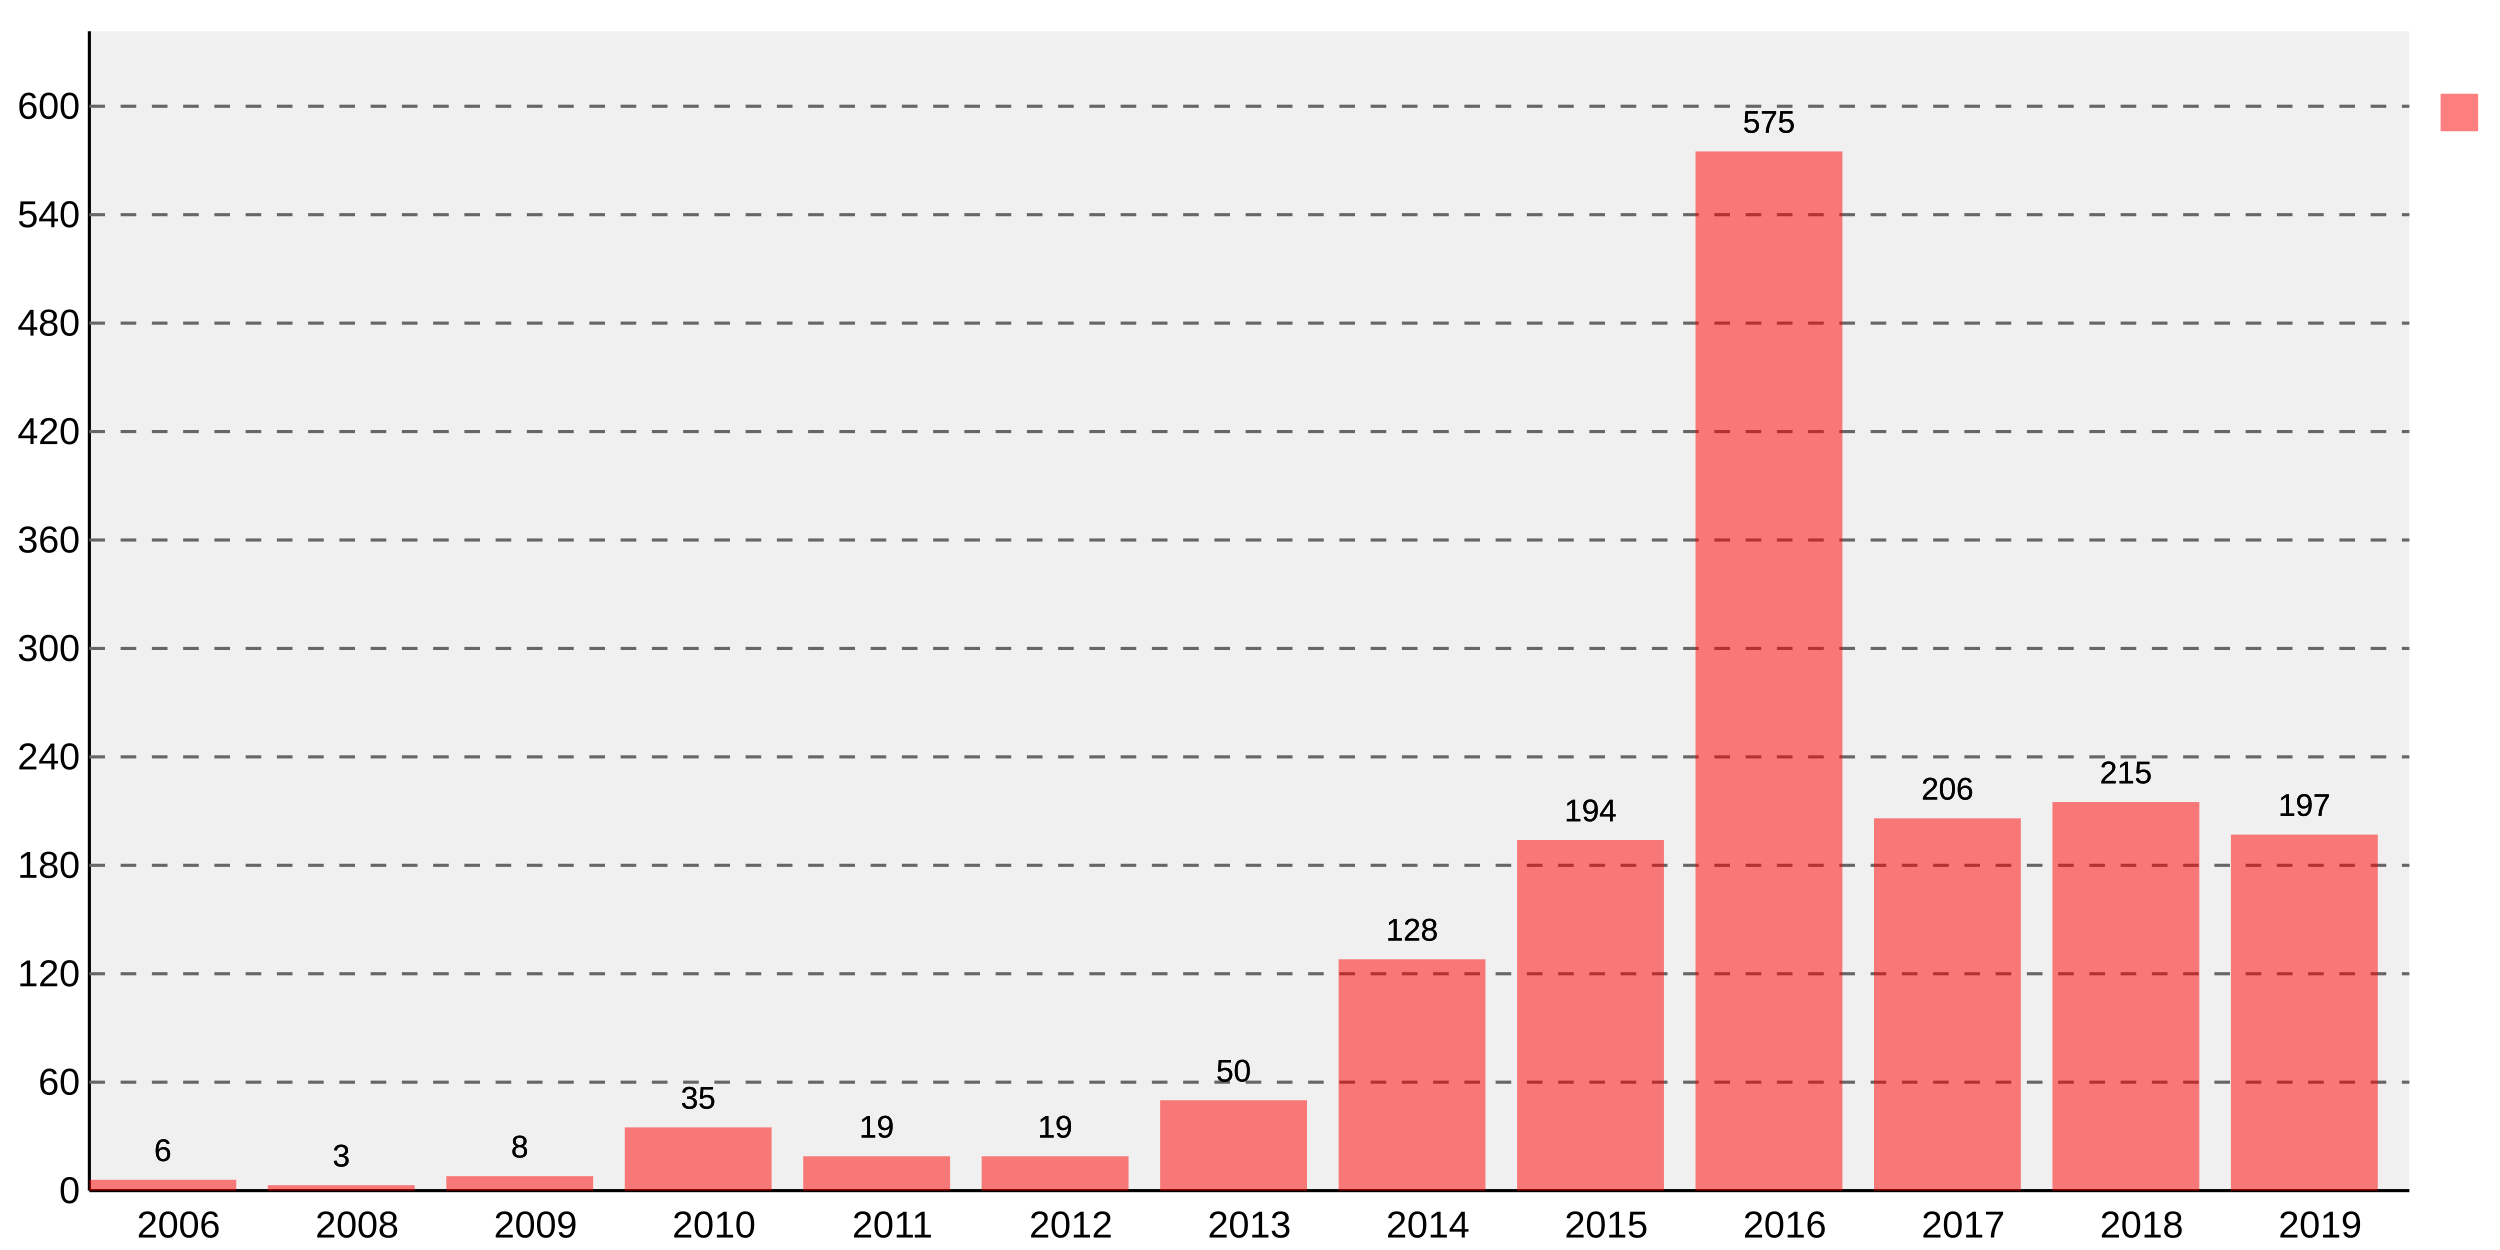
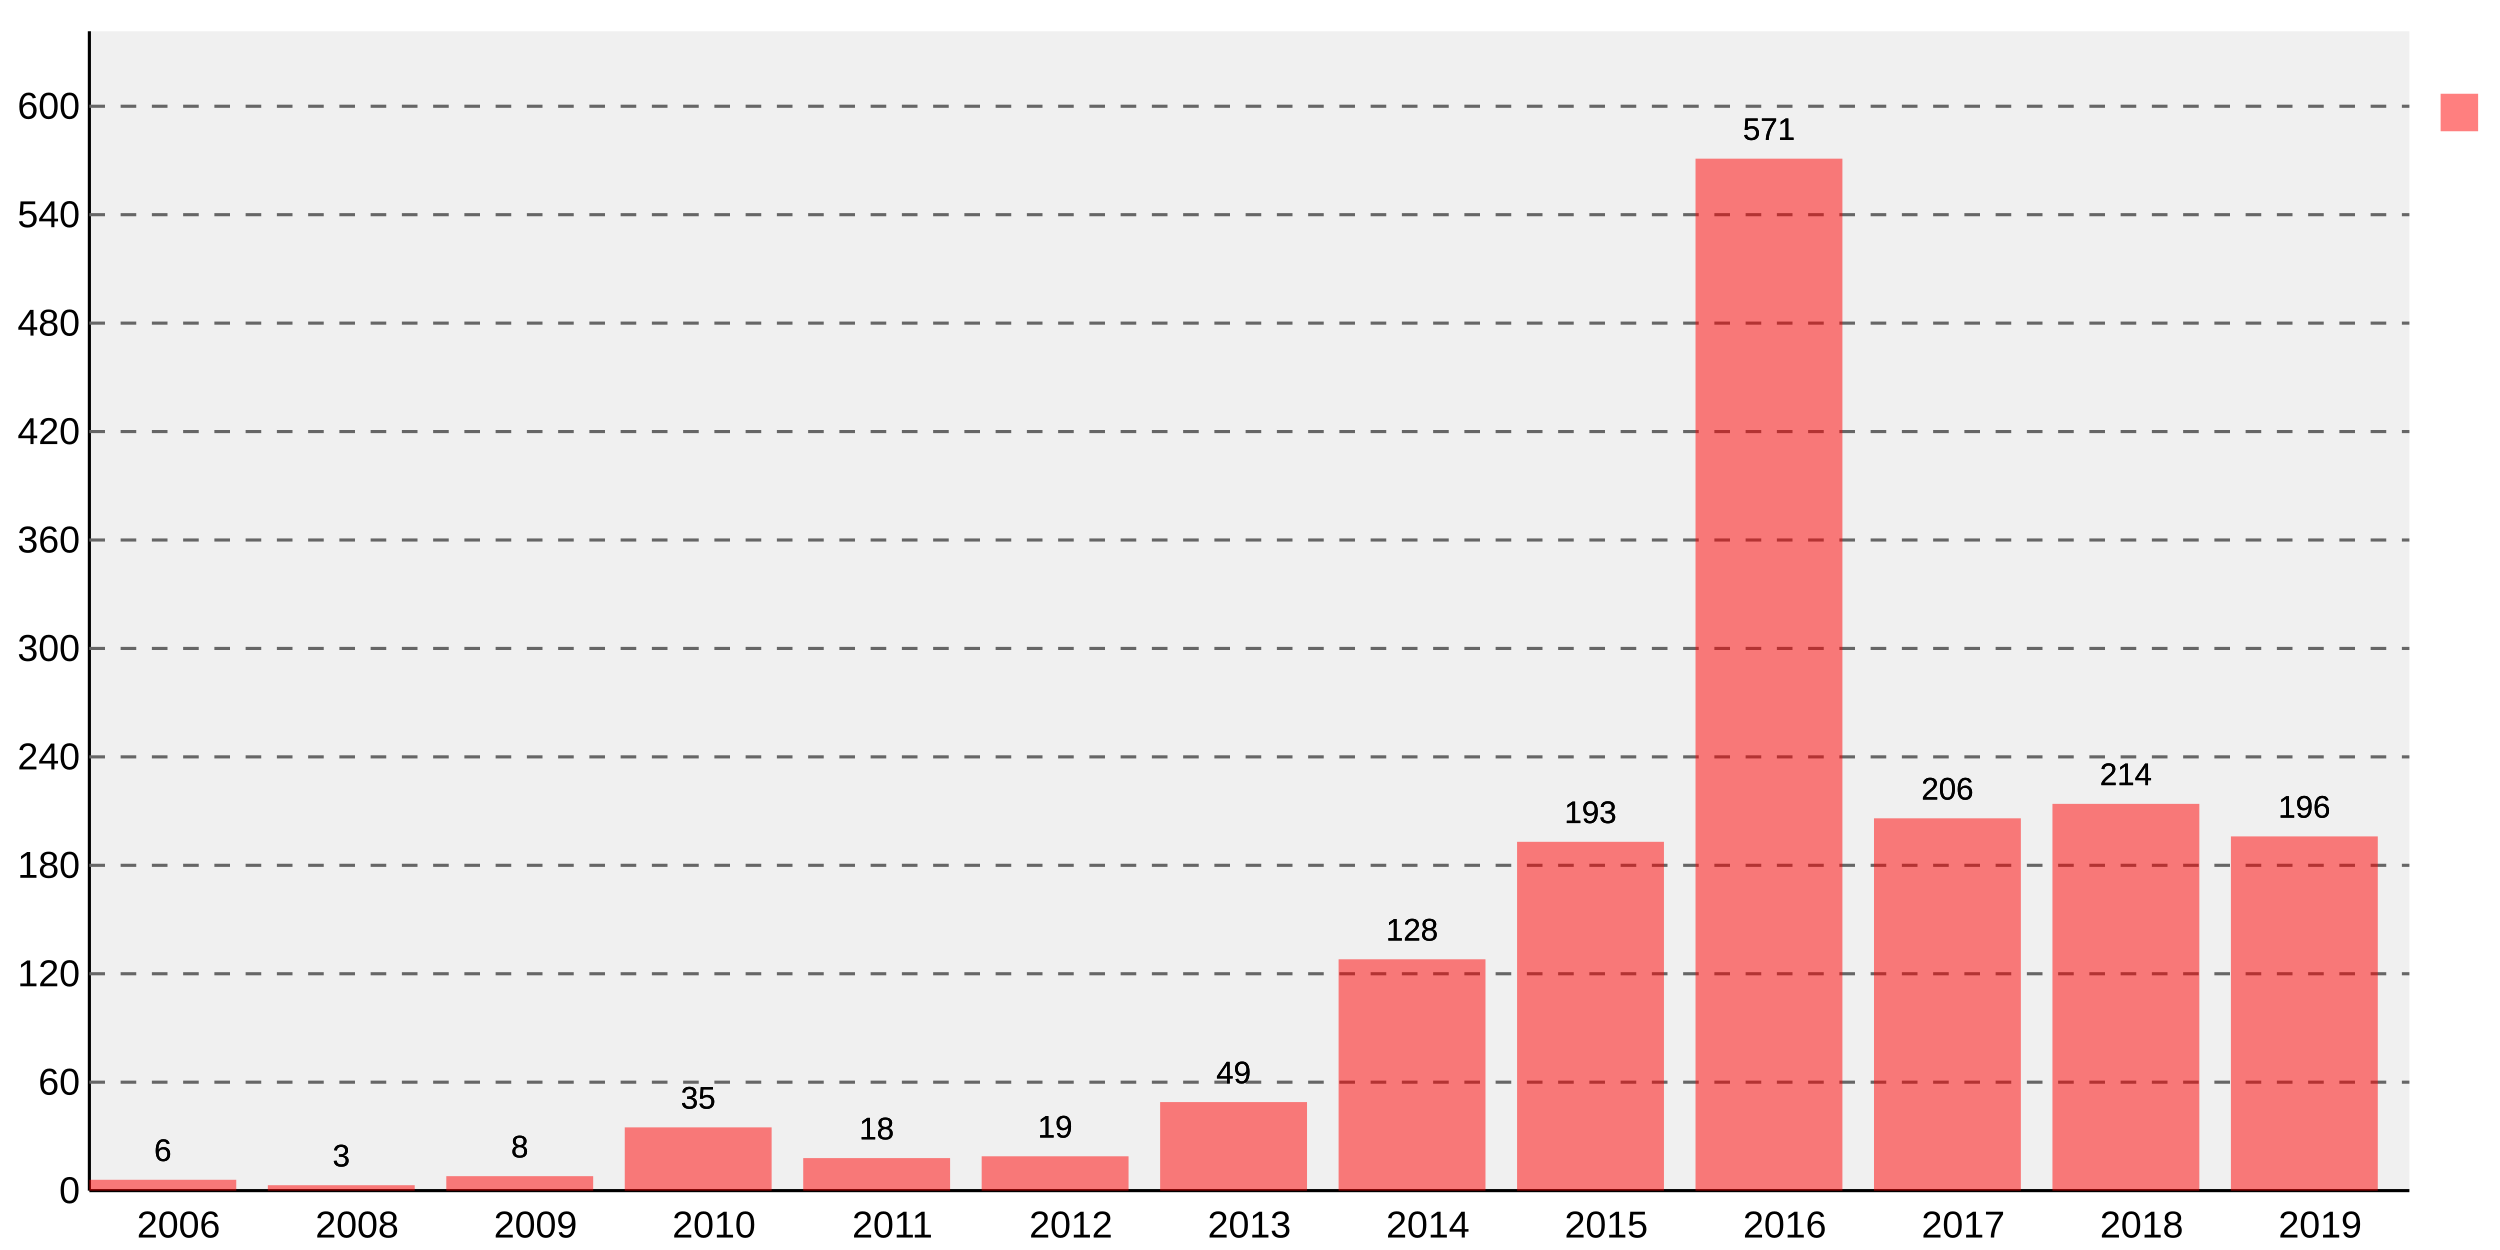
<svg xmlns="http://www.w3.org/2000/svg" viewBox="0 0 800 400">
  <defs>
    <style type="text/css">/*
Base styles for svg.charts.Graph
*/
.svgBackground {
    fill: #fff
    }
.graphBackground {
    fill: #f0f0f0
    }
/* graphs titles */
.mainTitle {
    text-anchor: middle;
    fill: #000;
    font-size: 16px;
    font-family: "Arial", sans-serif;
    font-weight: normal
    }
.subTitle {
    text-anchor: middle;
    fill: #999;
    font-size: 14px;
    font-family: "Arial", sans-serif;
    font-weight: normal
    }
.axis {
    stroke: #000;
    stroke-width: 1px
    }
.guideLines {
    stroke: #666;
    stroke-width: 1px;
    stroke-dasharray: 5, 5
    }
.xAxisLabels {
    text-anchor: middle;
    fill: #000;
    font-size: 12px;
    font-family: "Arial", sans-serif;
    font-weight: normal
    }
.yAxisLabels {
    text-anchor: end;
    fill: #000;
    font-size: 12px;
    font-family: "Arial", sans-serif;
    font-weight: normal
    }
.xAxisTitle {
    text-anchor: middle;
    fill: #f00;
    font-size: 14px;
    font-family: "Arial", sans-serif;
    font-weight: normal
    }
.yAxisTitle {
    fill: #f00;
    text-anchor: middle;
    font-size: 14px;
    font-family: "Arial", sans-serif;
    font-weight: normal
    }
.dataPointLabel {
    fill: #000;
    text-anchor: middle;
    font-size: 10px;
    font-family: "Arial", sans-serif;
    font-weight: normal
    }
.staggerGuideLine {
    fill: none;
    stroke: #000;
    stroke-width: 0.5px
    }
.keyText {
    fill: #000;
    text-anchor: start;
    font-size: 10px;
    font-family: "Arial", sans-serif;
    font-weight: normal
    }
/*
default fill styles for multiple datasets (probably only use a single
dataset on this graph though)
*/
.key1, .fill1 {
    fill: #f00;
    fill-opacity: 0.5;
    stroke: none;
    stroke-width: 0.5px
    }
.key2, .fill2 {
    fill: #00f;
    fill-opacity: 0.5;
    stroke: none;
    stroke-width: 1px
    }
.key3, .fill3 {
    fill: #0f0;
    fill-opacity: 0.5;
    stroke: none;
    stroke-width: 1px
    }
.key4, .fill4 {
    fill: #fc0;
    fill-opacity: 0.5;
    stroke: none;
    stroke-width: 1px
    }
.key5, .fill5 {
    fill: #0cf;
    fill-opacity: 0.5;
    stroke: none;
    stroke-width: 1px
    }
.key6, .fill6 {
    fill: #f0f;
    fill-opacity: 0.5;
    stroke: none;
    stroke-width: 1px
    }
.key7, .fill7 {
    fill: #0ff;
    fill-opacity: 0.5;
    stroke: none;
    stroke-width: 1px
    }
.key8, .fill8 {
    fill: #ff0;
    fill-opacity: 0.5;
    stroke: none;
    stroke-width: 1px
    }
.key9, .fill9 {
    fill: #c66;
    fill-opacity: 0.5;
    stroke: none;
    stroke-width: 1px
    }
.key10, .fill10 {
    fill: #639;
    fill-opacity: 0.5;
    stroke: none;
    stroke-width: 1px
    }
.key11, .fill11 {
    fill: #390;
    fill-opacity: 0.5;
    stroke: none;
    stroke-width: 1px
    }
.key12, .fill12 {
    fill: #96F;
    fill-opacity: 0.5;
    stroke: none;
    stroke-width: 1px
    }</style>
  </defs>
  <rect width="800" height="400" x="0" y="0" class="svgBackground" />
  <g transform="translate (28.6 10)">
    <rect x="0" y="0" width="742.4" height="371" class="graphBackground" />
    <path d="M 0 0 v371" class="axis" id="xAxis" />
    <path d="M 0 371 h742.4" class="axis" id="yAxis" />
    <text class="xAxisLabels" x="28.554" y="386" style="text-anchor: middle">2006</text>
    <text class="xAxisLabels" x="85.662" y="386" style="text-anchor: middle">2008</text>
    <text class="xAxisLabels" x="142.769" y="386" style="text-anchor: middle">2009</text>
    <text class="xAxisLabels" x="199.877" y="386" style="text-anchor: middle">2010</text>
    <text class="xAxisLabels" x="256.985" y="386" style="text-anchor: middle">2011</text>
    <text class="xAxisLabels" x="314.092" y="386" style="text-anchor: middle">2012</text>
    <text class="xAxisLabels" x="371.2" y="386" style="text-anchor: middle">2013</text>
    <text class="xAxisLabels" x="428.308" y="386" style="text-anchor: middle">2014</text>
    <text class="xAxisLabels" x="485.415" y="386" style="text-anchor: middle">2015</text>
    <text class="xAxisLabels" x="542.523" y="386" style="text-anchor: middle">2016</text>
    <text class="xAxisLabels" x="599.631" y="386" style="text-anchor: middle">2017</text>
    <text class="xAxisLabels" x="656.738" y="386" style="text-anchor: middle">2018</text>
    <text class="xAxisLabels" x="713.846" y="386" style="text-anchor: middle">2019</text>
    <text class="yAxisLabels" x="-3" y="375.0" style="text-anchor: end">0</text>
    <text class="yAxisLabels" x="-3" y="340.3" style="text-anchor: end">60</text>
    <text class="yAxisLabels" x="-3" y="305.6" style="text-anchor: end">120</text>
    <text class="yAxisLabels" x="-3" y="270.9" style="text-anchor: end">180</text>
    <text class="yAxisLabels" x="-3" y="236.2" style="text-anchor: end">240</text>
    <text class="yAxisLabels" x="-3" y="201.5" style="text-anchor: end">300</text>
    <text class="yAxisLabels" x="-3" y="166.8" style="text-anchor: end">360</text>
    <text class="yAxisLabels" x="-3" y="132.1" style="text-anchor: end">420</text>
    <text class="yAxisLabels" x="-3" y="97.4" style="text-anchor: end">480</text>
    <text class="yAxisLabels" x="-3" y="62.7" style="text-anchor: end">540</text>
    <text class="yAxisLabels" x="-3" y="28.0" style="text-anchor: end">600</text>
    <path d="M 0 336.3 h742.4" class="guideLines" />
    <path d="M 0 301.6 h742.4" class="guideLines" />
    <path d="M 0 266.9 h742.4" class="guideLines" />
    <path d="M 0 232.2 h742.4" class="guideLines" />
    <path d="M 0 197.5 h742.4" class="guideLines" />
    <path d="M 0 162.8 h742.4" class="guideLines" />
    <path d="M 0 128.1 h742.4" class="guideLines" />
    <path d="M 0 93.4 h742.4" class="guideLines" />
    <path d="M 0 58.7 h742.4" class="guideLines" />
    <path d="M 0 24.0 h742.4" class="guideLines" />
    <rect x="0.0" y="367.53" width="47.0" height="3.47" class="fill1" />
    <rect x="57.108" y="369.265" width="47.0" height="1.735" class="fill1" />
    <rect x="114.215" y="366.373" width="47.0" height="4.627" class="fill1" />
    <rect x="171.323" y="350.758" width="47.0" height="20.242" class="fill1" />
-     <rect x="228.431" y="360.012" width="47.0" height="10.988" class="fill1" />
+     <rect x="228.431" y="360.59" width="47.0" height="10.41" class="fill1" />
    <rect x="285.538" y="360.012" width="47.0" height="10.988" class="fill1" />
-     <rect x="342.646" y="342.083" width="47.0" height="28.917" class="fill1" />
+     <rect x="342.646" y="342.662" width="47.0" height="28.338" class="fill1" />
    <rect x="399.754" y="296.973" width="47.0" height="74.027" class="fill1" />
-     <rect x="456.862" y="258.803" width="47.0" height="112.197" class="fill1" />
-     <rect x="513.969" y="38.458" width="47.0" height="332.542" class="fill1" />
+     <rect x="456.862" y="259.382" width="47.0" height="111.618" class="fill1" />
+     <rect x="513.969" y="40.772" width="47.0" height="330.228" class="fill1" />
    <rect x="571.077" y="251.863" width="47.0" height="119.137" class="fill1" />
-     <rect x="628.185" y="246.658" width="47.0" height="124.342" class="fill1" />
-     <rect x="685.292" y="257.068" width="47.0" height="113.932" class="fill1" />
+     <rect x="628.185" y="247.237" width="47.0" height="123.763" class="fill1" />
+     <rect x="685.292" y="257.647" width="47.0" height="113.353" class="fill1" />
    <g>
      <text x="23.5" y="361.53" class="dataPointLabel" style="None stroke: #fff; stroke-width: 2;">6</text>
      <text x="23.5" y="361.53" class="dataPointLabel">6</text>
      <text x="80.608" y="363.265" class="dataPointLabel" style="None stroke: #fff; stroke-width: 2;">3</text>
      <text x="80.608" y="363.265" class="dataPointLabel">3</text>
      <text x="137.715" y="360.373" class="dataPointLabel" style="None stroke: #fff; stroke-width: 2;">8</text>
      <text x="137.715" y="360.373" class="dataPointLabel">8</text>
      <text x="194.823" y="344.758" class="dataPointLabel" style="None stroke: #fff; stroke-width: 2;">35</text>
      <text x="194.823" y="344.758" class="dataPointLabel">35</text>
-       <text x="251.931" y="354.012" class="dataPointLabel" style="None stroke: #fff; stroke-width: 2;">19</text>
-       <text x="251.931" y="354.012" class="dataPointLabel">19</text>
+       <text x="251.931" y="354.59" class="dataPointLabel" style="None stroke: #fff; stroke-width: 2;">18</text>
+       <text x="251.931" y="354.59" class="dataPointLabel">18</text>
      <text x="309.038" y="354.012" class="dataPointLabel" style="None stroke: #fff; stroke-width: 2;">19</text>
      <text x="309.038" y="354.012" class="dataPointLabel">19</text>
-       <text x="366.146" y="336.083" class="dataPointLabel" style="None stroke: #fff; stroke-width: 2;">50</text>
-       <text x="366.146" y="336.083" class="dataPointLabel">50</text>
+       <text x="366.146" y="336.662" class="dataPointLabel" style="None stroke: #fff; stroke-width: 2;">49</text>
+       <text x="366.146" y="336.662" class="dataPointLabel">49</text>
      <text x="423.254" y="290.973" class="dataPointLabel" style="None stroke: #fff; stroke-width: 2;">128</text>
      <text x="423.254" y="290.973" class="dataPointLabel">128</text>
-       <text x="480.362" y="252.803" class="dataPointLabel" style="None stroke: #fff; stroke-width: 2;">194</text>
-       <text x="480.362" y="252.803" class="dataPointLabel">194</text>
-       <text x="537.469" y="32.458" class="dataPointLabel" style="None stroke: #fff; stroke-width: 2;">575</text>
-       <text x="537.469" y="32.458" class="dataPointLabel">575</text>
+       <text x="480.362" y="253.382" class="dataPointLabel" style="None stroke: #fff; stroke-width: 2;">193</text>
+       <text x="480.362" y="253.382" class="dataPointLabel">193</text>
+       <text x="537.469" y="34.772" class="dataPointLabel" style="None stroke: #fff; stroke-width: 2;">571</text>
+       <text x="537.469" y="34.772" class="dataPointLabel">571</text>
      <text x="594.577" y="245.863" class="dataPointLabel" style="None stroke: #fff; stroke-width: 2;">206</text>
      <text x="594.577" y="245.863" class="dataPointLabel">206</text>
-       <text x="651.685" y="240.658" class="dataPointLabel" style="None stroke: #fff; stroke-width: 2;">215</text>
-       <text x="651.685" y="240.658" class="dataPointLabel">215</text>
-       <text x="708.792" y="251.068" class="dataPointLabel" style="None stroke: #fff; stroke-width: 2;">197</text>
-       <text x="708.792" y="251.068" class="dataPointLabel">197</text>
+       <text x="651.685" y="241.237" class="dataPointLabel" style="None stroke: #fff; stroke-width: 2;">214</text>
+       <text x="651.685" y="241.237" class="dataPointLabel">214</text>
+       <text x="708.792" y="251.647" class="dataPointLabel" style="None stroke: #fff; stroke-width: 2;">196</text>
+       <text x="708.792" y="251.647" class="dataPointLabel">196</text>
    </g>
  </g>
  <g transform="translate(781 30)">
    <rect x="0" y="0" width="12" height="12" class="key1" />
    <text x="17" y="12" class="keyText" />
  </g>
</svg>
